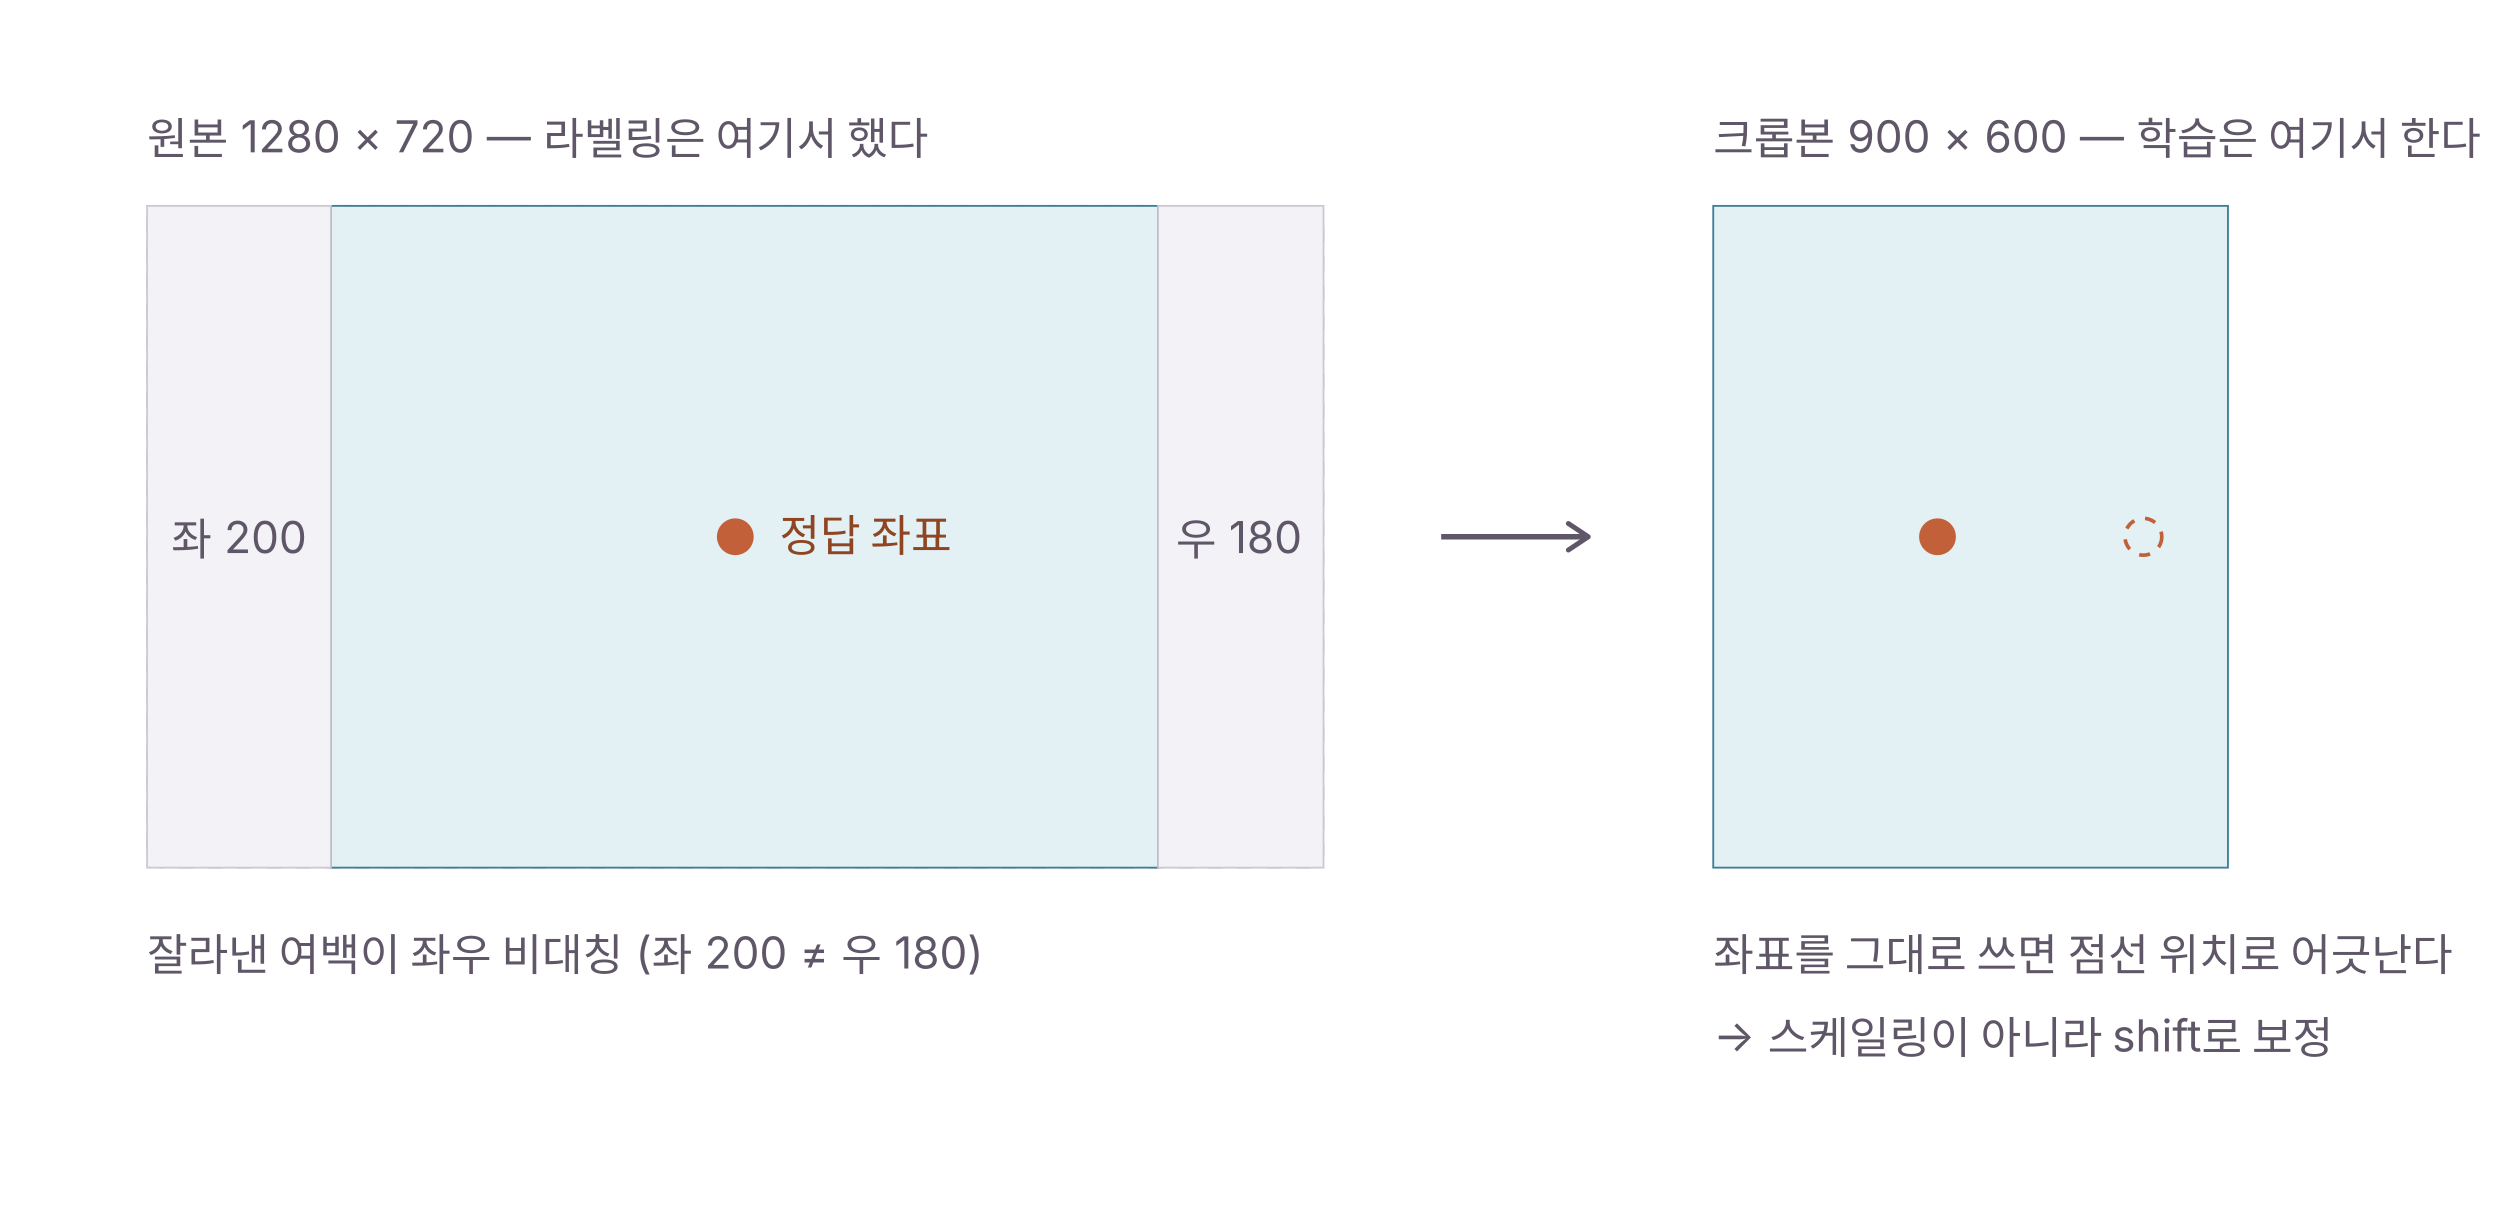
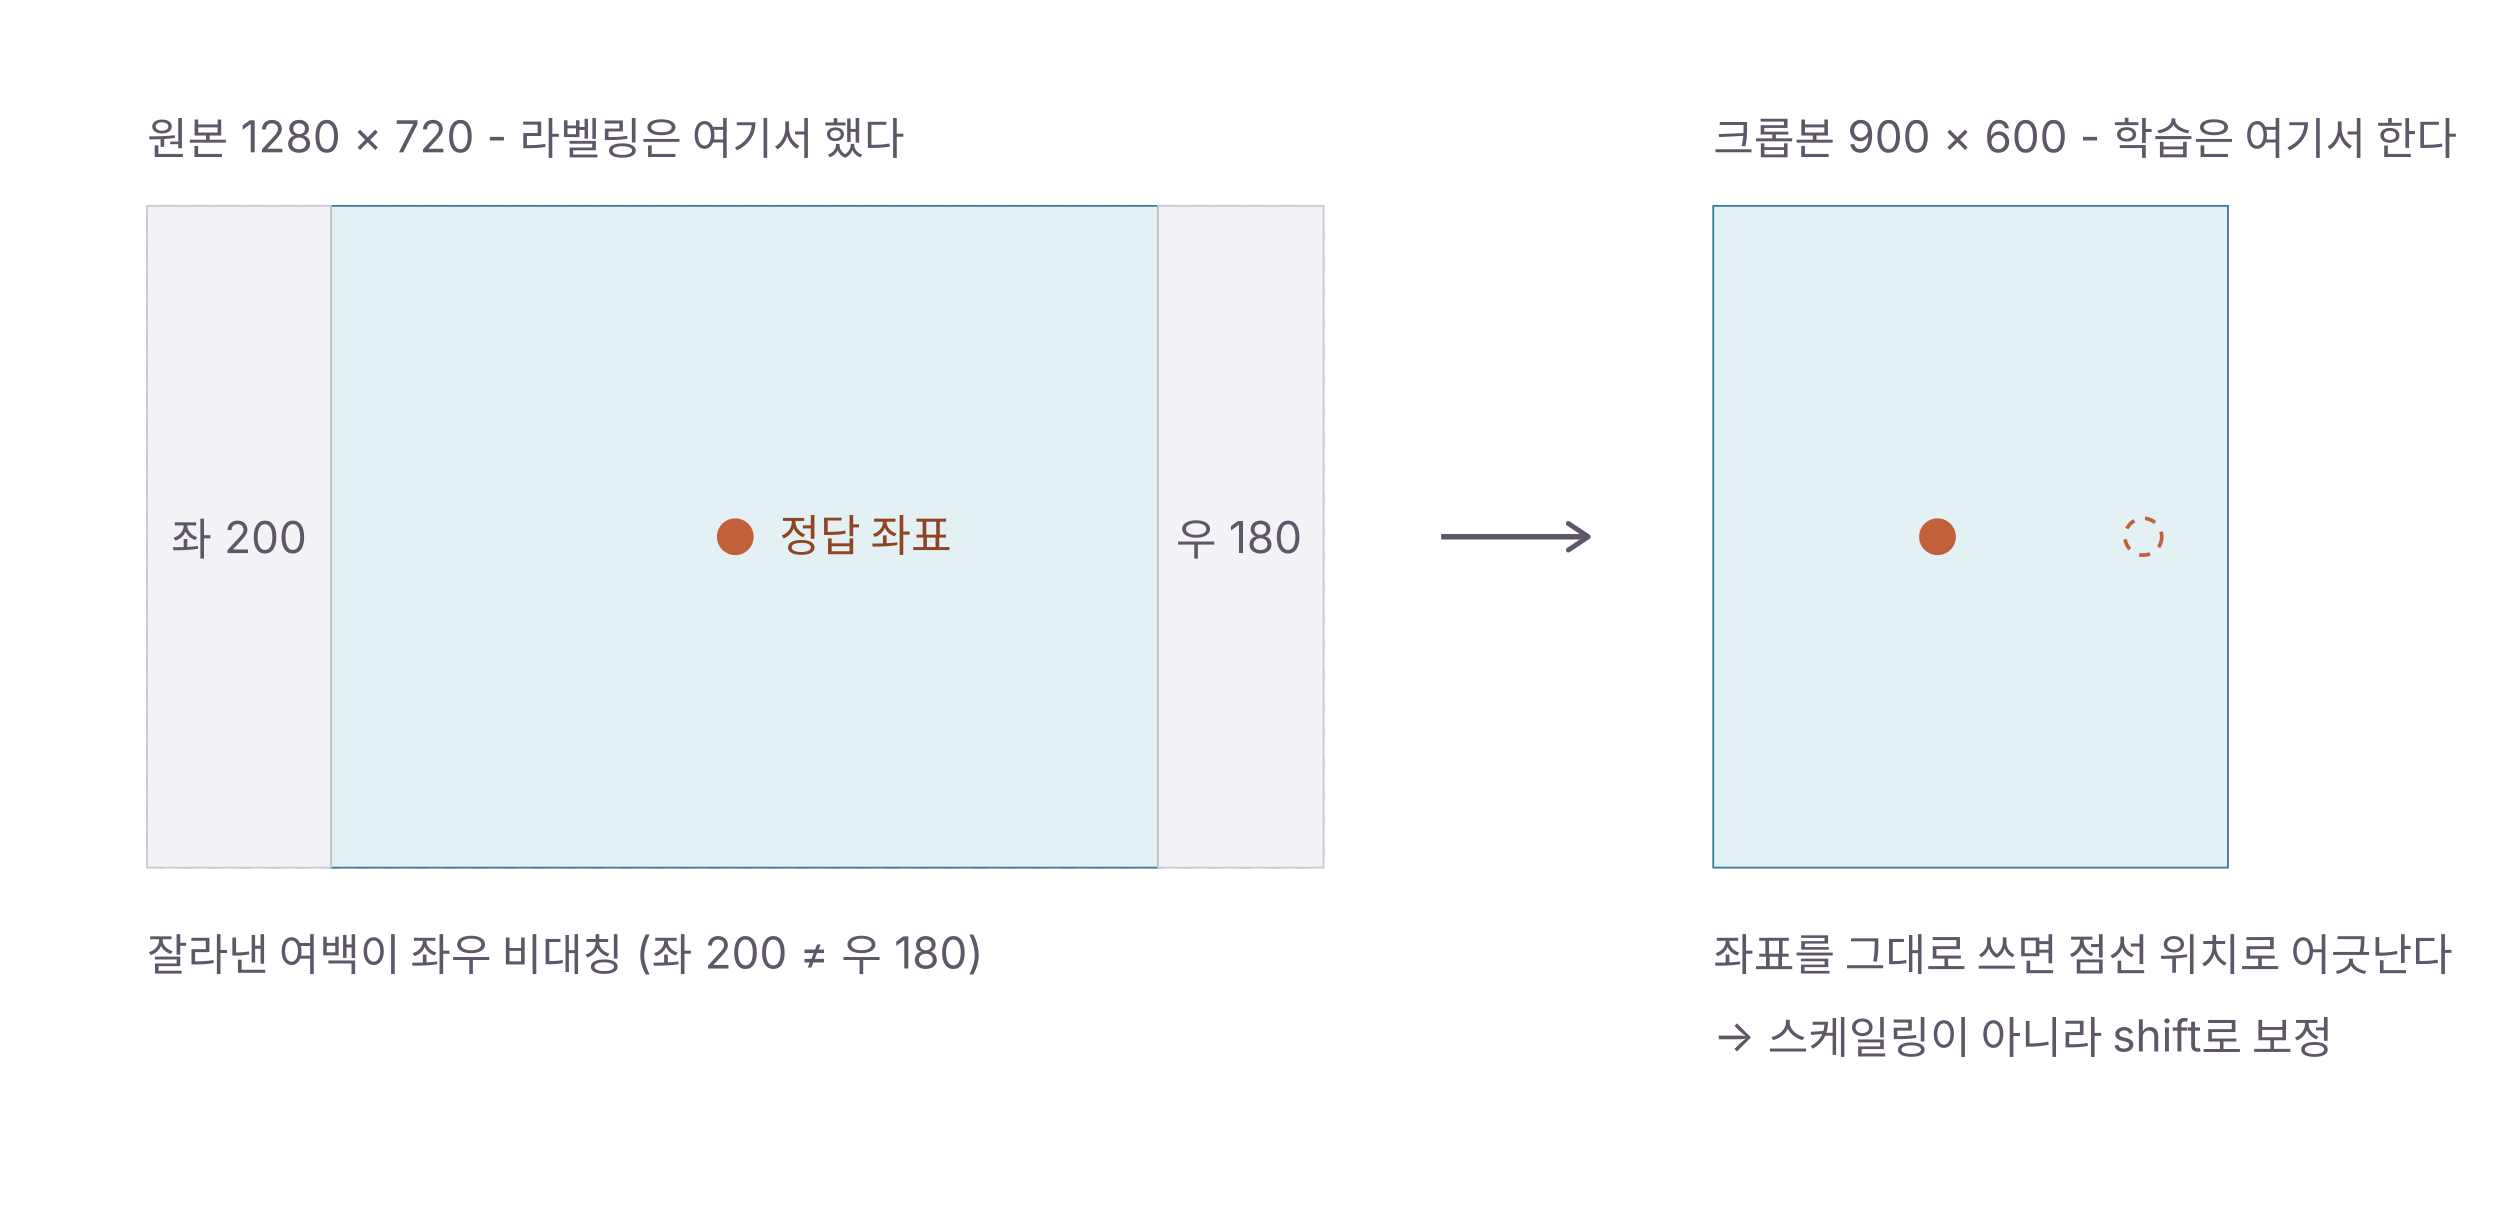
<svg xmlns="http://www.w3.org/2000/svg" width="680" height="330" viewBox="0 0 680 330" font-family="-apple-system, BlinkMacSystemFont, 'Segoe UI', 'Noto Sans KR', sans-serif">
  <defs>
    <marker id="arrow" viewBox="0 0 10 10" refX="8" refY="5" markerWidth="6" markerHeight="6" orient="auto-start-reverse">
      <path d="M2 1L8 5L2 9" fill="none" stroke="#5f5668" stroke-width="1.5" stroke-linecap="round" stroke-linejoin="round" />
    </marker>
  </defs>
-   <text x="40" y="42" font-size="12" fill="#5f5668">원본 1280 × 720 — 라벨링은 여기서 했다</text>
+   <text x="40" y="42" font-size="12" fill="#5f5668">원본 1280 × 720 - 라벨링은 여기서 했다</text>
  <rect x="40" y="56" width="320" height="180" rx="4" fill="none" stroke="#cdc9d4" stroke-width="0.5" stroke-dasharray="4 4" />
  <rect x="90" y="56" width="225" height="180" fill="#e3f0f4" stroke="#3d7f97" stroke-width="0.5" />
  <rect x="40" y="56" width="50" height="180" fill="#f3f2f6" stroke="#cdc9d4" stroke-width="0.5" />
  <rect x="315" y="56" width="45" height="180" fill="#f3f2f6" stroke="#cdc9d4" stroke-width="0.5" />
  <text x="65" y="151" font-size="12" fill="#5f5668" text-anchor="middle">좌 200</text>
  <text x="337" y="151" font-size="12" fill="#5f5668" text-anchor="middle">우 180</text>
  <circle cx="200" cy="146" r="5" fill="#c2603a" />
  <text x="212" y="150" font-size="12" fill="#8f4522">정답 좌표</text>
  <text x="40" y="264" font-size="12" fill="#5f5668">잘라낸 여백이 좌우 비대칭 (좌 200 ≠ 우 180)</text>
  <line x1="392" y1="146" x2="432" y2="146" stroke="#5f5668" stroke-width="1.5" marker-end="url(#arrow)" />
-   <text x="466" y="42" font-size="12" fill="#5f5668">크롭본 900 × 600 — 학습은 여기서 한다</text>
+   <text x="466" y="42" font-size="12" fill="#5f5668">크롭본 900 × 600 - 학습은 여기서 한다</text>
  <rect x="466" y="56" width="140" height="180" fill="#e3f0f4" stroke="#3d7f97" stroke-width="0.5" />
  <circle cx="527" cy="146" r="5" fill="#c2603a" />
  <circle cx="583" cy="146" r="5" fill="none" stroke="#c2603a" stroke-width="1" stroke-dasharray="3 3" />
  <text x="466" y="264" font-size="12" fill="#5f5668">좌표를 그대로 쓰면 점선 위치로 어긋난다</text>
  <text x="466" y="286" font-size="12" fill="#5f5668">→ 스케일링이 아니라 shift로 보정</text>
</svg>
